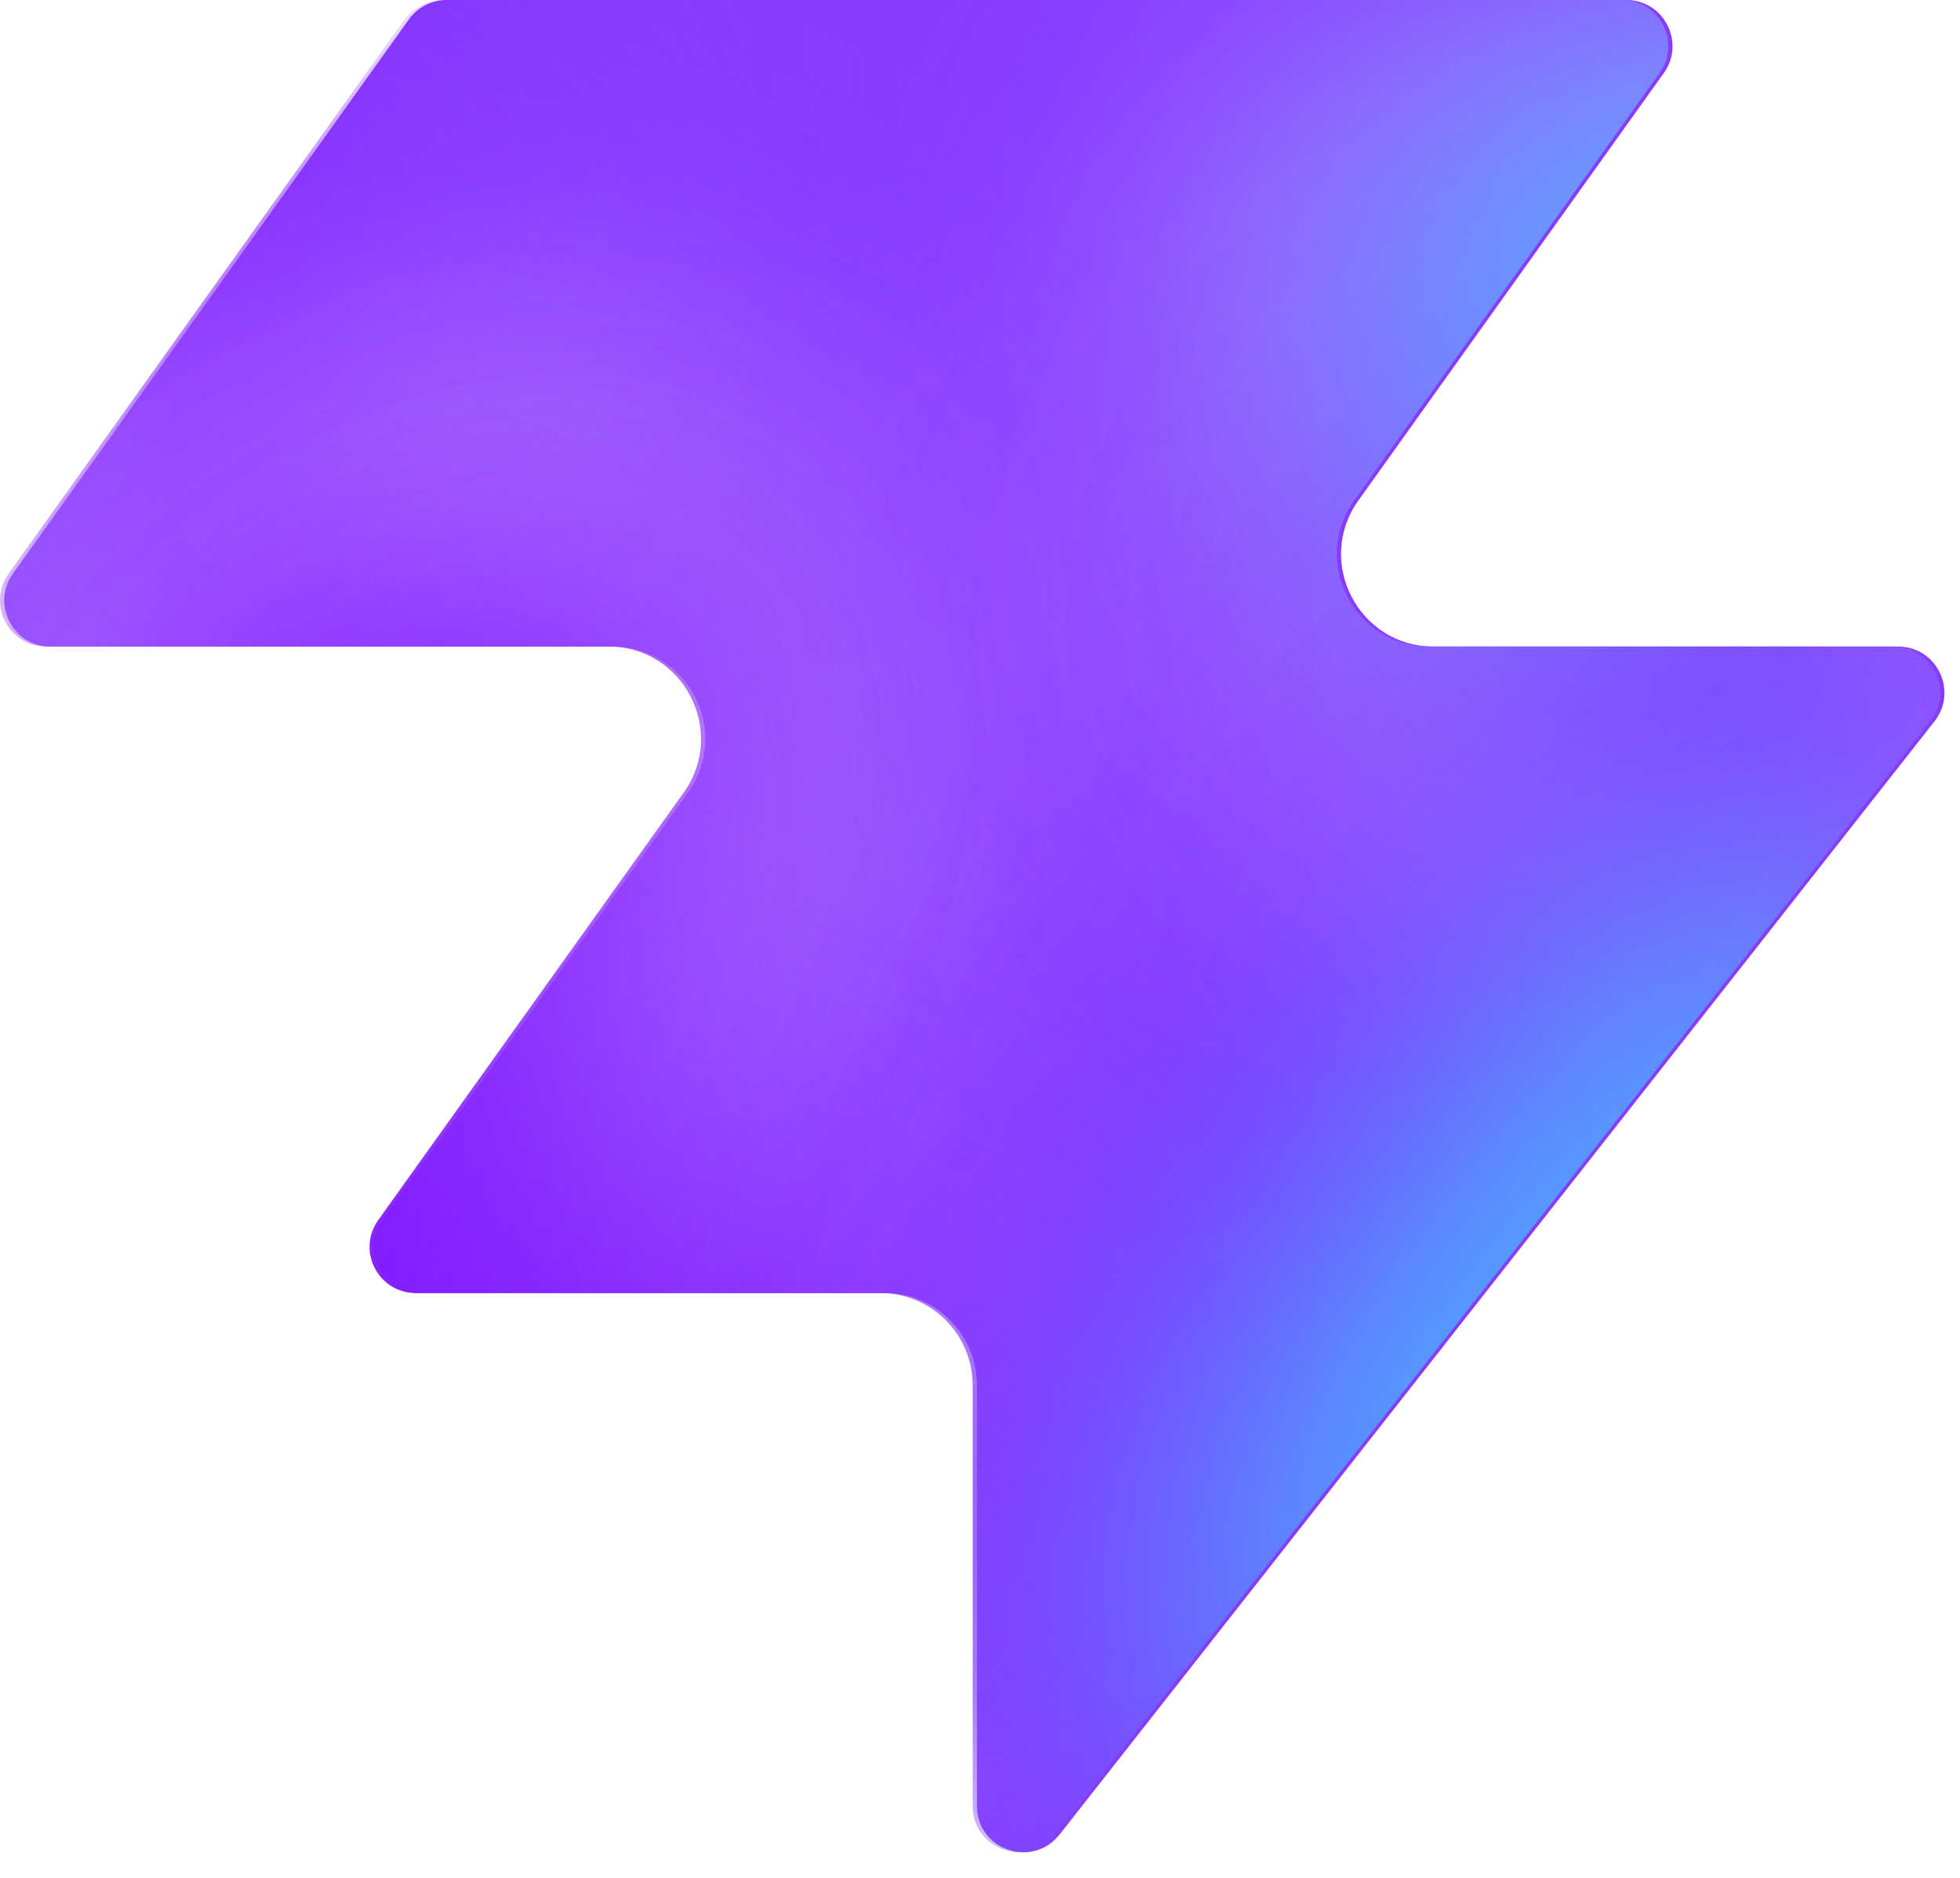
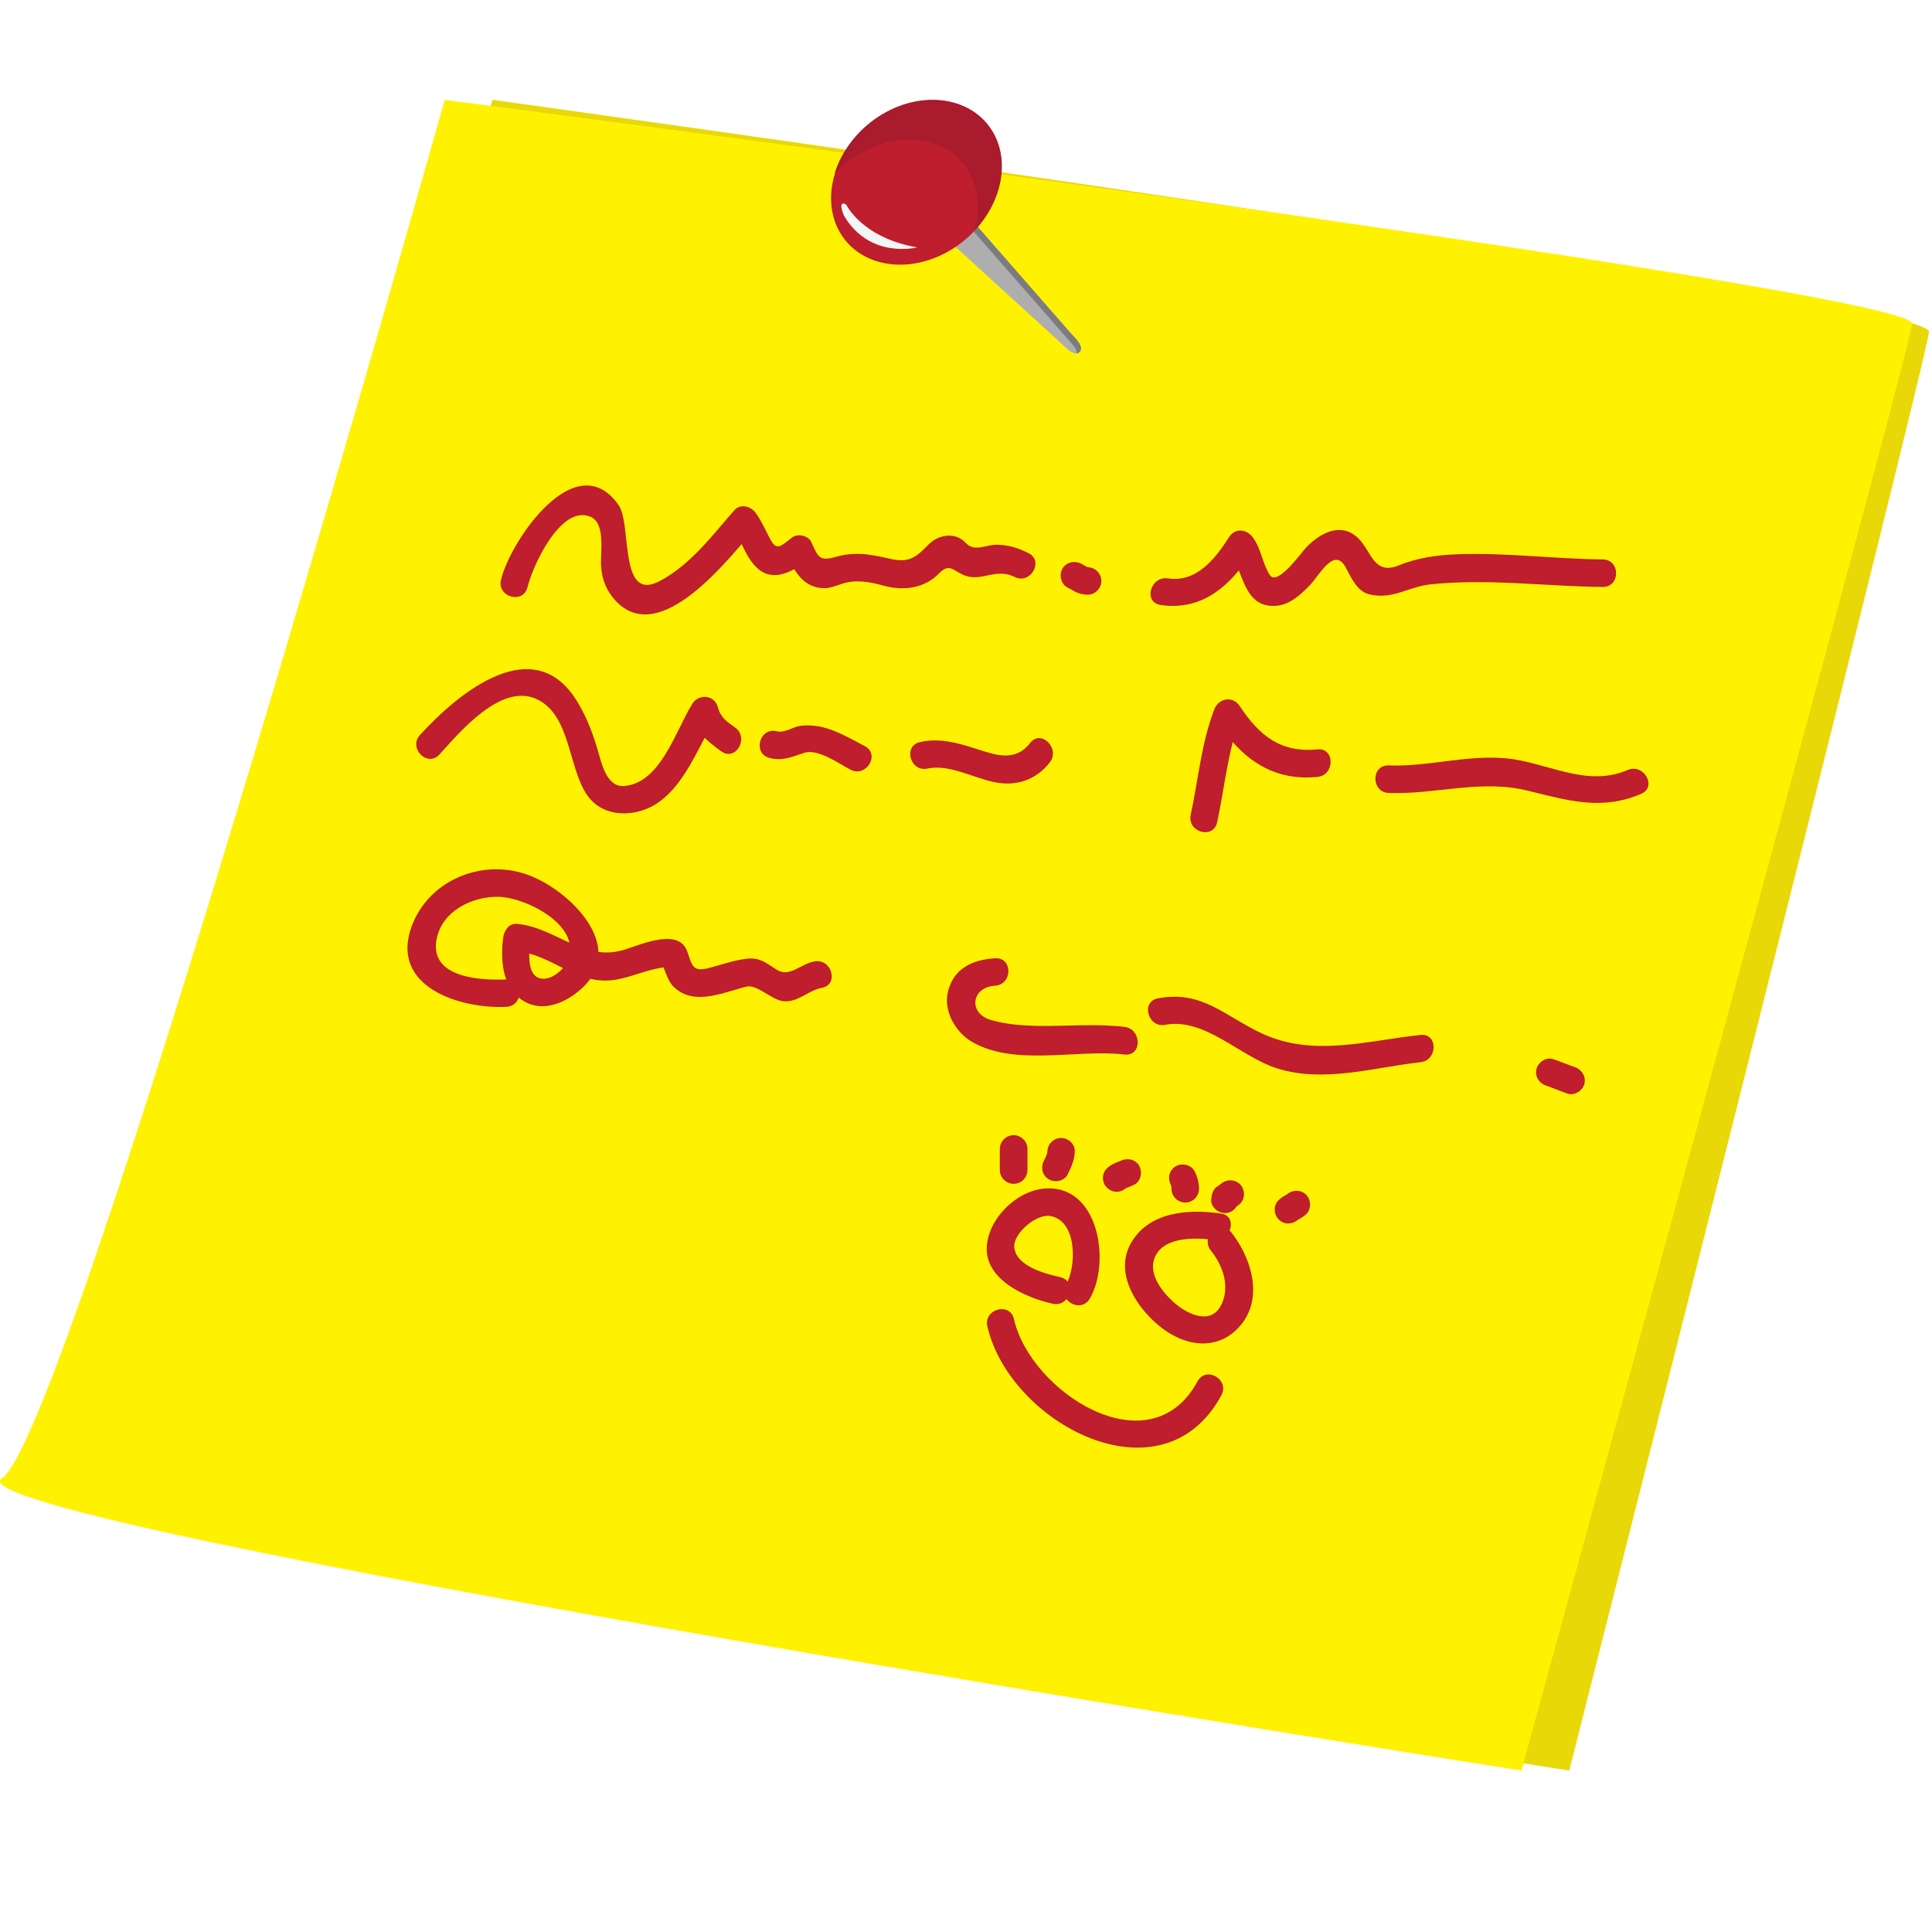
- <svg xmlns="http://www.w3.org/2000/svg" width="48" height="46" fill="none" viewBox="0 0 48 46">
-   <path fill="#863bff" d="M25.946 44.938c-.664.845-2.021.375-2.021-.698V33.937a2.26 2.26 0 0 0-2.262-2.262H10.287c-.92 0-1.456-1.04-.92-1.788l7.48-10.471c1.07-1.497 0-3.578-1.842-3.578H1.237c-.92 0-1.456-1.04-.92-1.788L10.013.474c.214-.297.556-.474.92-.474h28.894c.92 0 1.456 1.04.92 1.788l-7.48 10.471c-1.07 1.498 0 3.579 1.842 3.579h11.377c.943 0 1.473 1.088.89 1.83L25.947 44.94z" style="fill:#863bff;fill:color(display-p3 .525 .23 1);fill-opacity:1" />
-   <mask id="a" width="48" height="46" x="0" y="0" maskUnits="userSpaceOnUse" style="mask-type:alpha">
-     <path fill="#000" d="M25.842 44.938c-.664.844-2.021.375-2.021-.698V33.937a2.26 2.26 0 0 0-2.262-2.262H10.183c-.92 0-1.456-1.04-.92-1.788l7.48-10.471c1.07-1.498 0-3.579-1.842-3.579H1.133c-.92 0-1.456-1.04-.92-1.787L9.91.473c.214-.297.556-.474.92-.474h28.894c.92 0 1.456 1.04.92 1.788l-7.48 10.471c-1.07 1.498 0 3.578 1.842 3.578h11.377c.943 0 1.473 1.088.89 1.832L25.843 44.94z" style="fill:#000;fill-opacity:1" />
-   </mask>
-   <g mask="url(#a)">
-     <g filter="url(#b)">
-       <ellipse cx="5.508" cy="14.704" fill="#ede6ff" rx="5.508" ry="14.704" style="fill:#ede6ff;fill:color(display-p3 .927 .903 1);fill-opacity:1" transform="matrix(.00324 1 1 -.00324 -4.47 31.516)" />
-     </g>
-     <g filter="url(#c)">
-       <ellipse cx="10.399" cy="29.851" fill="#ede6ff" rx="10.399" ry="29.851" style="fill:#ede6ff;fill:color(display-p3 .927 .903 1);fill-opacity:1" transform="matrix(.00324 1 1 -.00324 -39.328 7.883)" />
-     </g>
-     <g filter="url(#d)">
-       <ellipse cx="5.508" cy="30.487" fill="#7e14ff" rx="5.508" ry="30.487" style="fill:#7e14ff;fill:color(display-p3 .492 .077 1);fill-opacity:1" transform="rotate(89.814 -25.913 -14.639)scale(1 -1)" />
-     </g>
-     <g filter="url(#e)">
-       <ellipse cx="5.508" cy="30.599" fill="#7e14ff" rx="5.508" ry="30.599" style="fill:#7e14ff;fill:color(display-p3 .492 .077 1);fill-opacity:1" transform="rotate(89.814 -32.644 -3.334)scale(1 -1)" />
-     </g>
-     <g filter="url(#f)">
-       <ellipse cx="5.508" cy="30.599" fill="#7e14ff" rx="5.508" ry="30.599" style="fill:#7e14ff;fill:color(display-p3 .492 .077 1);fill-opacity:1" transform="matrix(.00324 1 1 -.00324 -34.34 30.47)" />
-     </g>
-     <g filter="url(#g)">
-       <ellipse cx="14.072" cy="22.078" fill="#ede6ff" rx="14.072" ry="22.078" style="fill:#ede6ff;fill:color(display-p3 .927 .903 1);fill-opacity:1" transform="rotate(93.35 24.506 48.493)scale(-1 1)" />
-     </g>
-     <g filter="url(#h)">
-       <ellipse cx="3.47" cy="21.501" fill="#7e14ff" rx="3.47" ry="21.501" style="fill:#7e14ff;fill:color(display-p3 .492 .077 1);fill-opacity:1" transform="rotate(89.009 28.708 47.59)scale(-1 1)" />
-     </g>
-     <g filter="url(#i)">
-       <ellipse cx="3.47" cy="21.501" fill="#7e14ff" rx="3.47" ry="21.501" style="fill:#7e14ff;fill:color(display-p3 .492 .077 1);fill-opacity:1" transform="rotate(89.009 28.708 47.59)scale(-1 1)" />
-     </g>
-     <g filter="url(#j)">
-       <ellipse cx=".387" cy="8.972" fill="#7e14ff" rx="4.407" ry="29.108" style="fill:#7e14ff;fill:color(display-p3 .492 .077 1);fill-opacity:1" transform="rotate(39.51 .387 8.972)" />
-     </g>
-     <g filter="url(#k)">
-       <ellipse cx="47.523" cy="-6.092" fill="#7e14ff" rx="4.407" ry="29.108" style="fill:#7e14ff;fill:color(display-p3 .492 .077 1);fill-opacity:1" transform="rotate(37.892 47.523 -6.092)" />
-     </g>
-     <g filter="url(#l)">
-       <ellipse cx="41.412" cy="6.333" fill="#47bfff" rx="5.971" ry="9.665" style="fill:#47bfff;fill:color(display-p3 .28 .748 1);fill-opacity:1" transform="rotate(37.892 41.412 6.333)" />
-     </g>
-     <g filter="url(#m)">
-       <ellipse cx="-1.879" cy="38.332" fill="#7e14ff" rx="4.407" ry="29.108" style="fill:#7e14ff;fill:color(display-p3 .492 .077 1);fill-opacity:1" transform="rotate(37.892 -1.88 38.332)" />
-     </g>
-     <g filter="url(#n)">
-       <ellipse cx="-1.879" cy="38.332" fill="#7e14ff" rx="4.407" ry="29.108" style="fill:#7e14ff;fill:color(display-p3 .492 .077 1);fill-opacity:1" transform="rotate(37.892 -1.88 38.332)" />
-     </g>
-     <g filter="url(#o)">
-       <ellipse cx="35.651" cy="29.907" fill="#7e14ff" rx="4.407" ry="29.108" style="fill:#7e14ff;fill:color(display-p3 .492 .077 1);fill-opacity:1" transform="rotate(37.892 35.651 29.907)" />
-     </g>
-     <g filter="url(#p)">
-       <ellipse cx="38.418" cy="32.4" fill="#47bfff" rx="5.971" ry="15.297" style="fill:#47bfff;fill:color(display-p3 .28 .748 1);fill-opacity:1" transform="rotate(37.892 38.418 32.4)" />
-     </g>
-   </g>
-   <defs>
-     <filter id="b" width="60.045" height="41.654" x="-19.77" y="16.149" color-interpolation-filters="sRGB" filterUnits="userSpaceOnUse">
-       <feFlood flood-opacity="0" result="BackgroundImageFix" />
-       <feBlend in="SourceGraphic" in2="BackgroundImageFix" result="shape" />
-       <feGaussianBlur result="effect1_foregroundBlur_2002_17158" stdDeviation="7.659" />
-     </filter>
-     <filter id="c" width="90.34" height="51.437" x="-54.613" y="-7.533" color-interpolation-filters="sRGB" filterUnits="userSpaceOnUse">
-       <feFlood flood-opacity="0" result="BackgroundImageFix" />
-       <feBlend in="SourceGraphic" in2="BackgroundImageFix" result="shape" />
-       <feGaussianBlur result="effect1_foregroundBlur_2002_17158" stdDeviation="7.659" />
-     </filter>
-     <filter id="d" width="79.355" height="29.4" x="-49.64" y="2.03" color-interpolation-filters="sRGB" filterUnits="userSpaceOnUse">
-       <feFlood flood-opacity="0" result="BackgroundImageFix" />
-       <feBlend in="SourceGraphic" in2="BackgroundImageFix" result="shape" />
-       <feGaussianBlur result="effect1_foregroundBlur_2002_17158" stdDeviation="4.596" />
-     </filter>
-     <filter id="e" width="79.579" height="29.4" x="-45.045" y="20.029" color-interpolation-filters="sRGB" filterUnits="userSpaceOnUse">
-       <feFlood flood-opacity="0" result="BackgroundImageFix" />
-       <feBlend in="SourceGraphic" in2="BackgroundImageFix" result="shape" />
-       <feGaussianBlur result="effect1_foregroundBlur_2002_17158" stdDeviation="4.596" />
-     </filter>
-     <filter id="f" width="79.579" height="29.4" x="-43.513" y="21.178" color-interpolation-filters="sRGB" filterUnits="userSpaceOnUse">
-       <feFlood flood-opacity="0" result="BackgroundImageFix" />
-       <feBlend in="SourceGraphic" in2="BackgroundImageFix" result="shape" />
-       <feGaussianBlur result="effect1_foregroundBlur_2002_17158" stdDeviation="4.596" />
-     </filter>
-     <filter id="g" width="74.749" height="58.852" x="15.756" y="-17.901" color-interpolation-filters="sRGB" filterUnits="userSpaceOnUse">
-       <feFlood flood-opacity="0" result="BackgroundImageFix" />
-       <feBlend in="SourceGraphic" in2="BackgroundImageFix" result="shape" />
-       <feGaussianBlur result="effect1_foregroundBlur_2002_17158" stdDeviation="7.659" />
-     </filter>
-     <filter id="h" width="61.377" height="25.362" x="23.548" y="2.284" color-interpolation-filters="sRGB" filterUnits="userSpaceOnUse">
-       <feFlood flood-opacity="0" result="BackgroundImageFix" />
-       <feBlend in="SourceGraphic" in2="BackgroundImageFix" result="shape" />
-       <feGaussianBlur result="effect1_foregroundBlur_2002_17158" stdDeviation="4.596" />
-     </filter>
-     <filter id="i" width="61.377" height="25.362" x="23.548" y="2.284" color-interpolation-filters="sRGB" filterUnits="userSpaceOnUse">
-       <feFlood flood-opacity="0" result="BackgroundImageFix" />
-       <feBlend in="SourceGraphic" in2="BackgroundImageFix" result="shape" />
-       <feGaussianBlur result="effect1_foregroundBlur_2002_17158" stdDeviation="4.596" />
-     </filter>
-     <filter id="j" width="56.045" height="63.649" x="-27.636" y="-22.853" color-interpolation-filters="sRGB" filterUnits="userSpaceOnUse">
-       <feFlood flood-opacity="0" result="BackgroundImageFix" />
-       <feBlend in="SourceGraphic" in2="BackgroundImageFix" result="shape" />
-       <feGaussianBlur result="effect1_foregroundBlur_2002_17158" stdDeviation="4.596" />
-     </filter>
-     <filter id="k" width="54.814" height="64.646" x="20.116" y="-38.415" color-interpolation-filters="sRGB" filterUnits="userSpaceOnUse">
-       <feFlood flood-opacity="0" result="BackgroundImageFix" />
-       <feBlend in="SourceGraphic" in2="BackgroundImageFix" result="shape" />
-       <feGaussianBlur result="effect1_foregroundBlur_2002_17158" stdDeviation="4.596" />
-     </filter>
-     <filter id="l" width="33.541" height="35.313" x="24.641" y="-11.323" color-interpolation-filters="sRGB" filterUnits="userSpaceOnUse">
-       <feFlood flood-opacity="0" result="BackgroundImageFix" />
-       <feBlend in="SourceGraphic" in2="BackgroundImageFix" result="shape" />
-       <feGaussianBlur result="effect1_foregroundBlur_2002_17158" stdDeviation="4.596" />
-     </filter>
-     <filter id="m" width="54.814" height="64.646" x="-29.286" y="6.009" color-interpolation-filters="sRGB" filterUnits="userSpaceOnUse">
-       <feFlood flood-opacity="0" result="BackgroundImageFix" />
-       <feBlend in="SourceGraphic" in2="BackgroundImageFix" result="shape" />
-       <feGaussianBlur result="effect1_foregroundBlur_2002_17158" stdDeviation="4.596" />
-     </filter>
-     <filter id="n" width="54.814" height="64.646" x="-29.286" y="6.009" color-interpolation-filters="sRGB" filterUnits="userSpaceOnUse">
-       <feFlood flood-opacity="0" result="BackgroundImageFix" />
-       <feBlend in="SourceGraphic" in2="BackgroundImageFix" result="shape" />
-       <feGaussianBlur result="effect1_foregroundBlur_2002_17158" stdDeviation="4.596" />
-     </filter>
-     <filter id="o" width="54.814" height="64.646" x="8.244" y="-2.416" color-interpolation-filters="sRGB" filterUnits="userSpaceOnUse">
-       <feFlood flood-opacity="0" result="BackgroundImageFix" />
-       <feBlend in="SourceGraphic" in2="BackgroundImageFix" result="shape" />
-       <feGaussianBlur result="effect1_foregroundBlur_2002_17158" stdDeviation="4.596" />
-     </filter>
-     <filter id="p" width="39.409" height="43.623" x="18.713" y="10.588" color-interpolation-filters="sRGB" filterUnits="userSpaceOnUse">
-       <feFlood flood-opacity="0" result="BackgroundImageFix" />
-       <feBlend in="SourceGraphic" in2="BackgroundImageFix" result="shape" />
-       <feGaussianBlur result="effect1_foregroundBlur_2002_17158" stdDeviation="4.596" />
-     </filter>
-   </defs>
+ <svg xmlns="http://www.w3.org/2000/svg" width="16" height="16" viewBox="0 0 16 16" fill="none">
+   <path d="M4.078 0.827C4.078 0.827 2.653 5.893 1.561 9.278C1.909 9.406 3.836 10.882 4.504 11.353C5.084 11.76 7.184 13.312 7.581 13.774C10.409 14.257 12.996 14.663 12.996 14.663C12.996 14.663 15.947 3.026 15.975 2.748C16.003 2.47 4.079 0.827 4.079 0.827" fill="#E8D807" />
+   <path d="M3.683 0.827C3.683 0.827 0.574 11.88 0.017 12.241C-0.54 12.602 12.6 14.663 12.6 14.663C12.6 14.663 15.807 2.959 15.835 2.681C15.863 2.402 3.682 0.827 3.682 0.827" fill="#FFF200" />
+   <path d="M8.793 2.847C8.851 2.907 8.905 2.95 8.94 2.915C8.974 2.879 8.933 2.825 8.874 2.766L7.754 1.486C7.696 1.427 7.575 1.451 7.54 1.486C7.505 1.521 7.48 1.644 7.54 1.704L8.792 2.847" fill="#AEAEAE" />
+   <path d="M8.84 2.805L7.721 1.526C7.67 1.474 7.571 1.486 7.523 1.513C7.528 1.503 7.534 1.495 7.541 1.487C7.575 1.452 7.696 1.427 7.755 1.487L8.874 2.767C8.933 2.827 8.974 2.881 8.94 2.916C8.934 2.922 8.927 2.926 8.918 2.928C8.92 2.894 8.885 2.852 8.84 2.805Z" fill="#7C7B7D" />
+   <path d="M6.941 1.897C7.096 2.207 7.513 2.285 7.871 2.072C8.229 1.858 8.394 1.433 8.239 1.123C8.083 0.813 7.666 0.736 7.308 0.948C6.95 1.162 6.786 1.588 6.941 1.897Z" fill="#BE1E2D" />
+   <path d="M8.04 1.452C7.885 1.142 7.468 1.064 7.11 1.278C7.035 1.322 6.969 1.376 6.912 1.436C6.971 1.246 7.109 1.065 7.305 0.947C7.663 0.734 8.08 0.812 8.236 1.122C8.359 1.368 8.281 1.685 8.066 1.912C8.115 1.755 8.11 1.592 8.04 1.452Z" fill="#AA1B2D" />
+   <path d="M7.596 2.049C7.596 2.049 7.202 2.15 6.989 1.785C6.989 1.785 6.931 1.654 7.007 1.693C7.007 1.693 7.136 1.969 7.596 2.049Z" fill="#F4F5F5" />
+   <path d="M4.369 4.863C4.408 4.693 4.645 4.171 4.893 4.281C5.018 4.337 4.97 4.581 4.978 4.689C4.985 4.8 5.022 4.891 5.096 4.973C5.465 5.374 6.04 4.619 6.243 4.388C6.183 4.381 6.123 4.373 6.064 4.365C6.142 4.477 6.176 4.626 6.282 4.714C6.411 4.821 6.568 4.73 6.68 4.647L6.524 4.606C6.583 4.741 6.657 4.865 6.819 4.871C6.872 4.874 6.929 4.849 6.978 4.833C7.091 4.798 7.206 4.819 7.316 4.85C7.486 4.896 7.657 4.873 7.78 4.746C7.866 4.657 7.9 4.734 7.993 4.767C8.131 4.818 8.248 4.701 8.403 4.778C8.533 4.844 8.648 4.647 8.518 4.581C8.431 4.538 8.36 4.515 8.263 4.511C8.169 4.507 8.073 4.576 7.999 4.497C7.912 4.402 7.77 4.426 7.687 4.512C7.588 4.614 7.53 4.663 7.378 4.629C7.292 4.61 7.214 4.592 7.125 4.587C7.055 4.585 6.985 4.593 6.918 4.613C6.788 4.648 6.777 4.618 6.719 4.49C6.696 4.437 6.61 4.416 6.563 4.449C6.467 4.521 6.433 4.572 6.375 4.458C6.337 4.386 6.307 4.316 6.26 4.25C6.221 4.193 6.133 4.167 6.081 4.226C5.895 4.439 5.717 4.678 5.464 4.812C5.121 4.994 5.236 4.346 5.123 4.183C4.767 3.677 4.223 4.487 4.149 4.802C4.115 4.946 4.334 5.006 4.368 4.863M8.84 4.865C8.86 4.875 8.878 4.887 8.898 4.897C8.931 4.915 8.969 4.925 9.007 4.925C9.068 4.927 9.121 4.872 9.121 4.811C9.121 4.781 9.108 4.752 9.087 4.731C9.066 4.71 9.037 4.698 9.007 4.697C8.98 4.696 9.033 4.703 9.009 4.698C9.005 4.696 9.001 4.696 8.998 4.694C9.014 4.701 9.017 4.703 9.007 4.697C8.989 4.689 8.974 4.678 8.955 4.669C8.899 4.64 8.831 4.654 8.798 4.71C8.77 4.761 8.785 4.837 8.84 4.865ZM9.61 5.01C9.961 5.063 10.198 4.844 10.374 4.563H10.178C10.301 4.727 10.293 5.037 10.569 5.017C10.682 5.009 10.774 4.923 10.85 4.844C10.928 4.761 11.051 4.523 11.145 4.7C11.189 4.781 11.238 4.898 11.34 4.922C11.536 4.969 11.662 4.858 11.851 4.839C12.327 4.79 12.797 4.856 13.273 4.861C13.421 4.862 13.421 4.634 13.273 4.633C12.874 4.629 12.477 4.576 12.077 4.59C11.903 4.596 11.741 4.618 11.582 4.683C11.378 4.766 11.357 4.565 11.25 4.459C11.102 4.313 10.92 4.422 10.808 4.544C10.774 4.581 10.578 4.857 10.516 4.762C10.453 4.665 10.445 4.542 10.374 4.449C10.323 4.381 10.228 4.37 10.178 4.449C10.065 4.627 9.909 4.826 9.672 4.79C9.528 4.768 9.466 4.987 9.61 5.01ZM3.639 6.249C3.81 6.061 4.147 5.655 4.443 5.789C4.726 5.918 4.704 6.355 4.862 6.584C4.998 6.782 5.28 6.771 5.459 6.641C5.687 6.475 5.786 6.172 5.933 5.94L5.724 5.913C5.765 6.062 5.853 6.136 5.973 6.222C6.093 6.309 6.206 6.111 6.089 6.026C6.018 5.975 5.969 5.945 5.944 5.854C5.917 5.755 5.788 5.744 5.736 5.825C5.597 6.045 5.474 6.481 5.174 6.509C5.022 6.524 4.983 6.321 4.95 6.212C4.91 6.076 4.863 5.951 4.791 5.828C4.433 5.208 3.797 5.737 3.478 6.087C3.379 6.195 3.539 6.357 3.639 6.249ZM6.373 6.277C6.481 6.305 6.557 6.268 6.659 6.235C6.774 6.197 6.95 6.326 7.045 6.375C7.176 6.441 7.292 6.245 7.16 6.178C7.042 6.117 6.927 6.047 6.797 6.019C6.741 6.007 6.684 6.004 6.628 6.011C6.565 6.02 6.497 6.073 6.434 6.056C6.29 6.02 6.23 6.24 6.373 6.277ZM7.68 6.365C7.862 6.326 8.06 6.443 8.237 6.478C8.418 6.514 8.579 6.46 8.694 6.314C8.783 6.2 8.623 6.037 8.532 6.152C8.404 6.316 8.244 6.252 8.073 6.198C7.922 6.149 7.777 6.111 7.621 6.145C7.476 6.176 7.537 6.395 7.68 6.365ZM10.08 6.81C10.143 6.516 10.168 6.216 10.276 5.934C10.208 5.944 10.138 5.953 10.069 5.962C10.273 6.271 10.525 6.472 10.911 6.434C11.055 6.42 11.057 6.192 10.911 6.206C10.606 6.236 10.429 6.093 10.266 5.846C10.208 5.76 10.094 5.782 10.057 5.873C9.948 6.155 9.924 6.457 9.861 6.748C9.83 6.892 10.048 6.954 10.08 6.81ZM11.5 6.567C11.895 6.581 12.263 6.451 12.656 6.549C12.987 6.63 13.264 6.715 13.592 6.574C13.726 6.515 13.612 6.319 13.479 6.377C13.134 6.525 12.814 6.312 12.471 6.28C12.144 6.25 11.828 6.351 11.5 6.339C11.353 6.334 11.355 6.562 11.5 6.567ZM4.193 8.111C3.986 8.121 3.562 8.1 3.614 7.788C3.653 7.548 3.907 7.423 4.127 7.427C4.36 7.431 4.84 7.675 4.695 7.968C4.659 8.039 4.567 8.116 4.483 8.104C4.349 8.085 4.385 7.851 4.395 7.765C4.356 7.803 4.318 7.841 4.281 7.879C4.581 7.905 4.776 8.169 5.103 8.113C5.243 8.088 5.377 8.022 5.519 8.009C5.478 7.943 5.467 7.935 5.487 7.984C5.495 8.009 5.503 8.034 5.513 8.058C5.53 8.099 5.55 8.148 5.585 8.178C5.753 8.333 5.989 8.218 6.182 8.171C6.266 8.149 6.388 8.278 6.483 8.291C6.606 8.307 6.691 8.202 6.806 8.181C6.95 8.155 6.889 7.936 6.745 7.962C6.631 7.981 6.54 8.099 6.431 8.03C6.349 7.979 6.296 7.929 6.195 7.939C6.08 7.949 5.968 7.993 5.857 8.02C5.725 8.052 5.729 7.976 5.689 7.873C5.612 7.68 5.298 7.828 5.164 7.867C4.829 7.967 4.599 7.679 4.281 7.651C4.214 7.645 4.175 7.708 4.167 7.765C4.143 7.959 4.159 8.194 4.35 8.298C4.498 8.378 4.668 8.309 4.786 8.213C5.214 7.87 4.743 7.396 4.4 7.256C4.014 7.098 3.552 7.279 3.408 7.675C3.227 8.177 3.818 8.357 4.193 8.338C4.34 8.331 4.34 8.103 4.193 8.111ZM8.241 7.936C8.056 7.947 7.898 8.019 7.851 8.211C7.811 8.372 7.912 8.546 8.046 8.626C8.402 8.836 8.922 8.686 9.313 8.733C9.46 8.75 9.457 8.522 9.313 8.504C9.075 8.476 8.829 8.5 8.589 8.496C8.461 8.493 8.333 8.483 8.209 8.448C8.018 8.395 8.04 8.176 8.241 8.163C8.388 8.154 8.388 7.927 8.241 7.936ZM9.65 8.487C9.979 8.425 10.275 8.755 10.58 8.849C10.964 8.969 11.378 8.84 11.763 8.797C11.908 8.782 11.91 8.554 11.763 8.571C11.32 8.618 10.876 8.757 10.449 8.558C10.142 8.414 9.953 8.198 9.589 8.268C9.446 8.295 9.506 8.515 9.65 8.487ZM12.805 8.991C12.864 9.011 12.921 9.036 12.981 9.057C13.039 9.076 13.105 9.034 13.121 8.978C13.137 8.915 13.099 8.857 13.041 8.837C12.982 8.817 12.925 8.792 12.865 8.772C12.806 8.751 12.741 8.794 12.725 8.851C12.708 8.913 12.746 8.971 12.805 8.991ZM9.025 10.755C9.201 10.455 9.101 9.798 8.642 9.844C8.411 9.867 8.183 10.097 8.172 10.328C8.158 10.602 8.503 10.75 8.719 10.797C8.863 10.828 8.922 10.607 8.778 10.576C8.658 10.55 8.411 10.485 8.4 10.328C8.39 10.215 8.582 10.052 8.695 10.07C8.925 10.106 8.915 10.495 8.828 10.641C8.753 10.767 8.951 10.881 9.025 10.755ZM10.111 10.05C9.842 10.011 9.512 10.033 9.364 10.299C9.221 10.557 9.429 10.855 9.633 11.006C9.852 11.168 10.124 11.181 10.294 10.95C10.463 10.717 10.351 10.396 10.19 10.197C10.098 10.084 9.937 10.246 10.029 10.358C10.13 10.484 10.19 10.661 10.111 10.812C10.027 10.973 9.842 10.886 9.738 10.8C9.629 10.708 9.491 10.541 9.574 10.392C9.657 10.241 9.908 10.248 10.051 10.269C10.193 10.29 10.256 10.07 10.111 10.05ZM8.177 10.984C8.359 11.785 9.623 12.463 10.115 11.555C10.185 11.425 9.989 11.31 9.918 11.439C9.523 12.169 8.533 11.528 8.397 10.924C8.364 10.78 8.144 10.841 8.177 10.984ZM8.28 9.515V9.69C8.28 9.752 8.332 9.804 8.395 9.804C8.425 9.804 8.454 9.792 8.475 9.771C8.497 9.749 8.509 9.72 8.509 9.69V9.515C8.509 9.485 8.497 9.456 8.475 9.435C8.454 9.414 8.425 9.401 8.395 9.401C8.332 9.401 8.28 9.453 8.28 9.515ZM8.674 9.537C8.673 9.569 8.68 9.515 8.673 9.545C8.671 9.554 8.668 9.564 8.664 9.573C8.673 9.549 8.66 9.58 8.66 9.583C8.655 9.592 8.651 9.602 8.646 9.611C8.617 9.667 8.63 9.734 8.686 9.767C8.737 9.797 8.814 9.782 8.842 9.726C8.872 9.665 8.899 9.606 8.901 9.537C8.904 9.475 8.848 9.424 8.787 9.424C8.757 9.424 8.729 9.436 8.708 9.458C8.686 9.479 8.674 9.508 8.674 9.537ZM9.278 9.614C9.273 9.616 9.268 9.619 9.262 9.622L9.272 9.617C9.255 9.623 9.24 9.63 9.224 9.637C9.203 9.647 9.184 9.66 9.168 9.675C9.157 9.686 9.148 9.698 9.143 9.712C9.137 9.726 9.134 9.741 9.134 9.756C9.134 9.771 9.137 9.786 9.143 9.8C9.148 9.813 9.157 9.826 9.168 9.836C9.178 9.847 9.191 9.855 9.204 9.861C9.218 9.867 9.233 9.87 9.248 9.87C9.263 9.87 9.277 9.867 9.291 9.861C9.305 9.855 9.317 9.847 9.328 9.836C9.343 9.823 9.302 9.853 9.325 9.84C9.349 9.826 9.303 9.848 9.322 9.841C9.346 9.832 9.37 9.822 9.393 9.811C9.449 9.784 9.463 9.705 9.434 9.654C9.401 9.599 9.334 9.587 9.278 9.614ZM9.697 9.815C9.709 9.841 9.688 9.792 9.697 9.815C9.7 9.823 9.701 9.83 9.704 9.837C9.708 9.857 9.701 9.803 9.702 9.83V9.846C9.702 9.876 9.715 9.905 9.736 9.926C9.757 9.947 9.786 9.959 9.816 9.959C9.846 9.959 9.875 9.947 9.896 9.926C9.917 9.904 9.929 9.876 9.93 9.846C9.929 9.795 9.917 9.745 9.893 9.7C9.865 9.644 9.787 9.629 9.736 9.659C9.68 9.693 9.669 9.759 9.697 9.815ZM10.108 9.807C10.087 9.826 10.128 9.794 10.108 9.807C10.096 9.815 10.084 9.824 10.071 9.833C10.042 9.857 10.034 9.897 10.031 9.932C10.025 9.994 10.086 10.046 10.144 10.046C10.211 10.046 10.253 9.994 10.259 9.932C10.258 9.947 10.255 9.962 10.248 9.975C10.241 9.988 10.23 9.999 10.218 10.007C10.221 10.004 10.225 10.003 10.228 10C10.243 9.991 10.257 9.981 10.269 9.969C10.315 9.927 10.311 9.85 10.269 9.807C10.248 9.787 10.219 9.775 10.188 9.775C10.159 9.775 10.13 9.787 10.108 9.807ZM10.654 9.894C10.668 9.885 10.669 9.884 10.66 9.891C10.653 9.894 10.648 9.897 10.643 9.9C10.623 9.911 10.606 9.923 10.59 9.938C10.544 9.98 10.547 10.056 10.59 10.099C10.634 10.145 10.704 10.142 10.751 10.099C10.737 10.109 10.735 10.11 10.745 10.104C10.751 10.1 10.757 10.097 10.763 10.094C10.782 10.083 10.8 10.071 10.817 10.056C10.861 10.014 10.858 9.937 10.817 9.894C10.771 9.849 10.701 9.853 10.654 9.894Z" fill="#BE1E2D" />
</svg>
